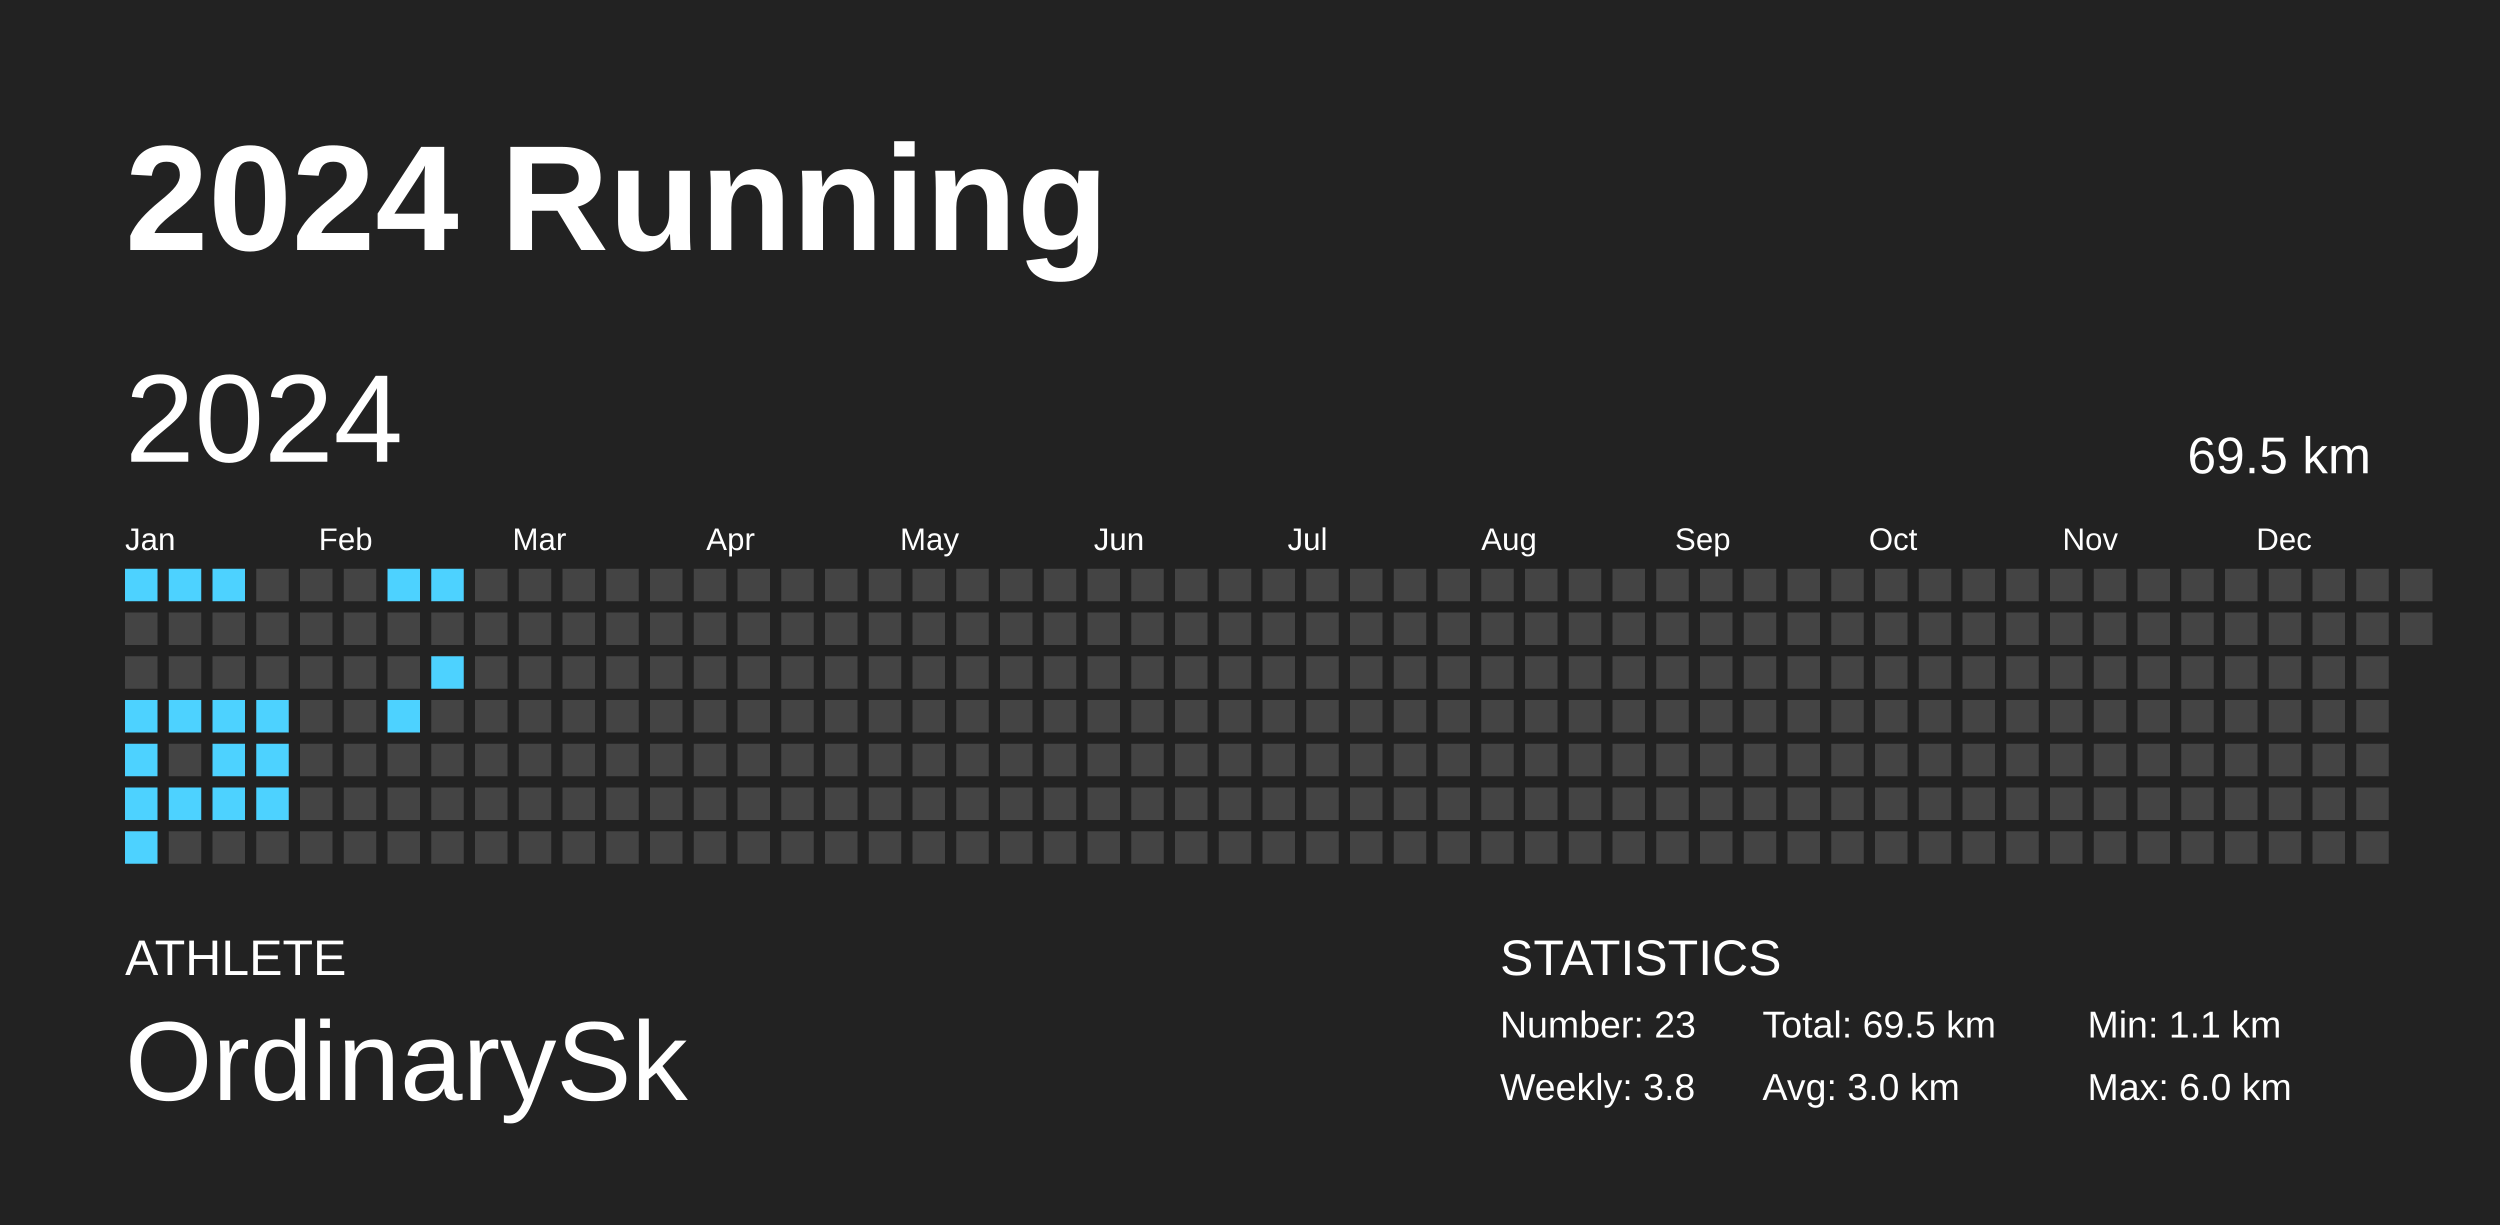
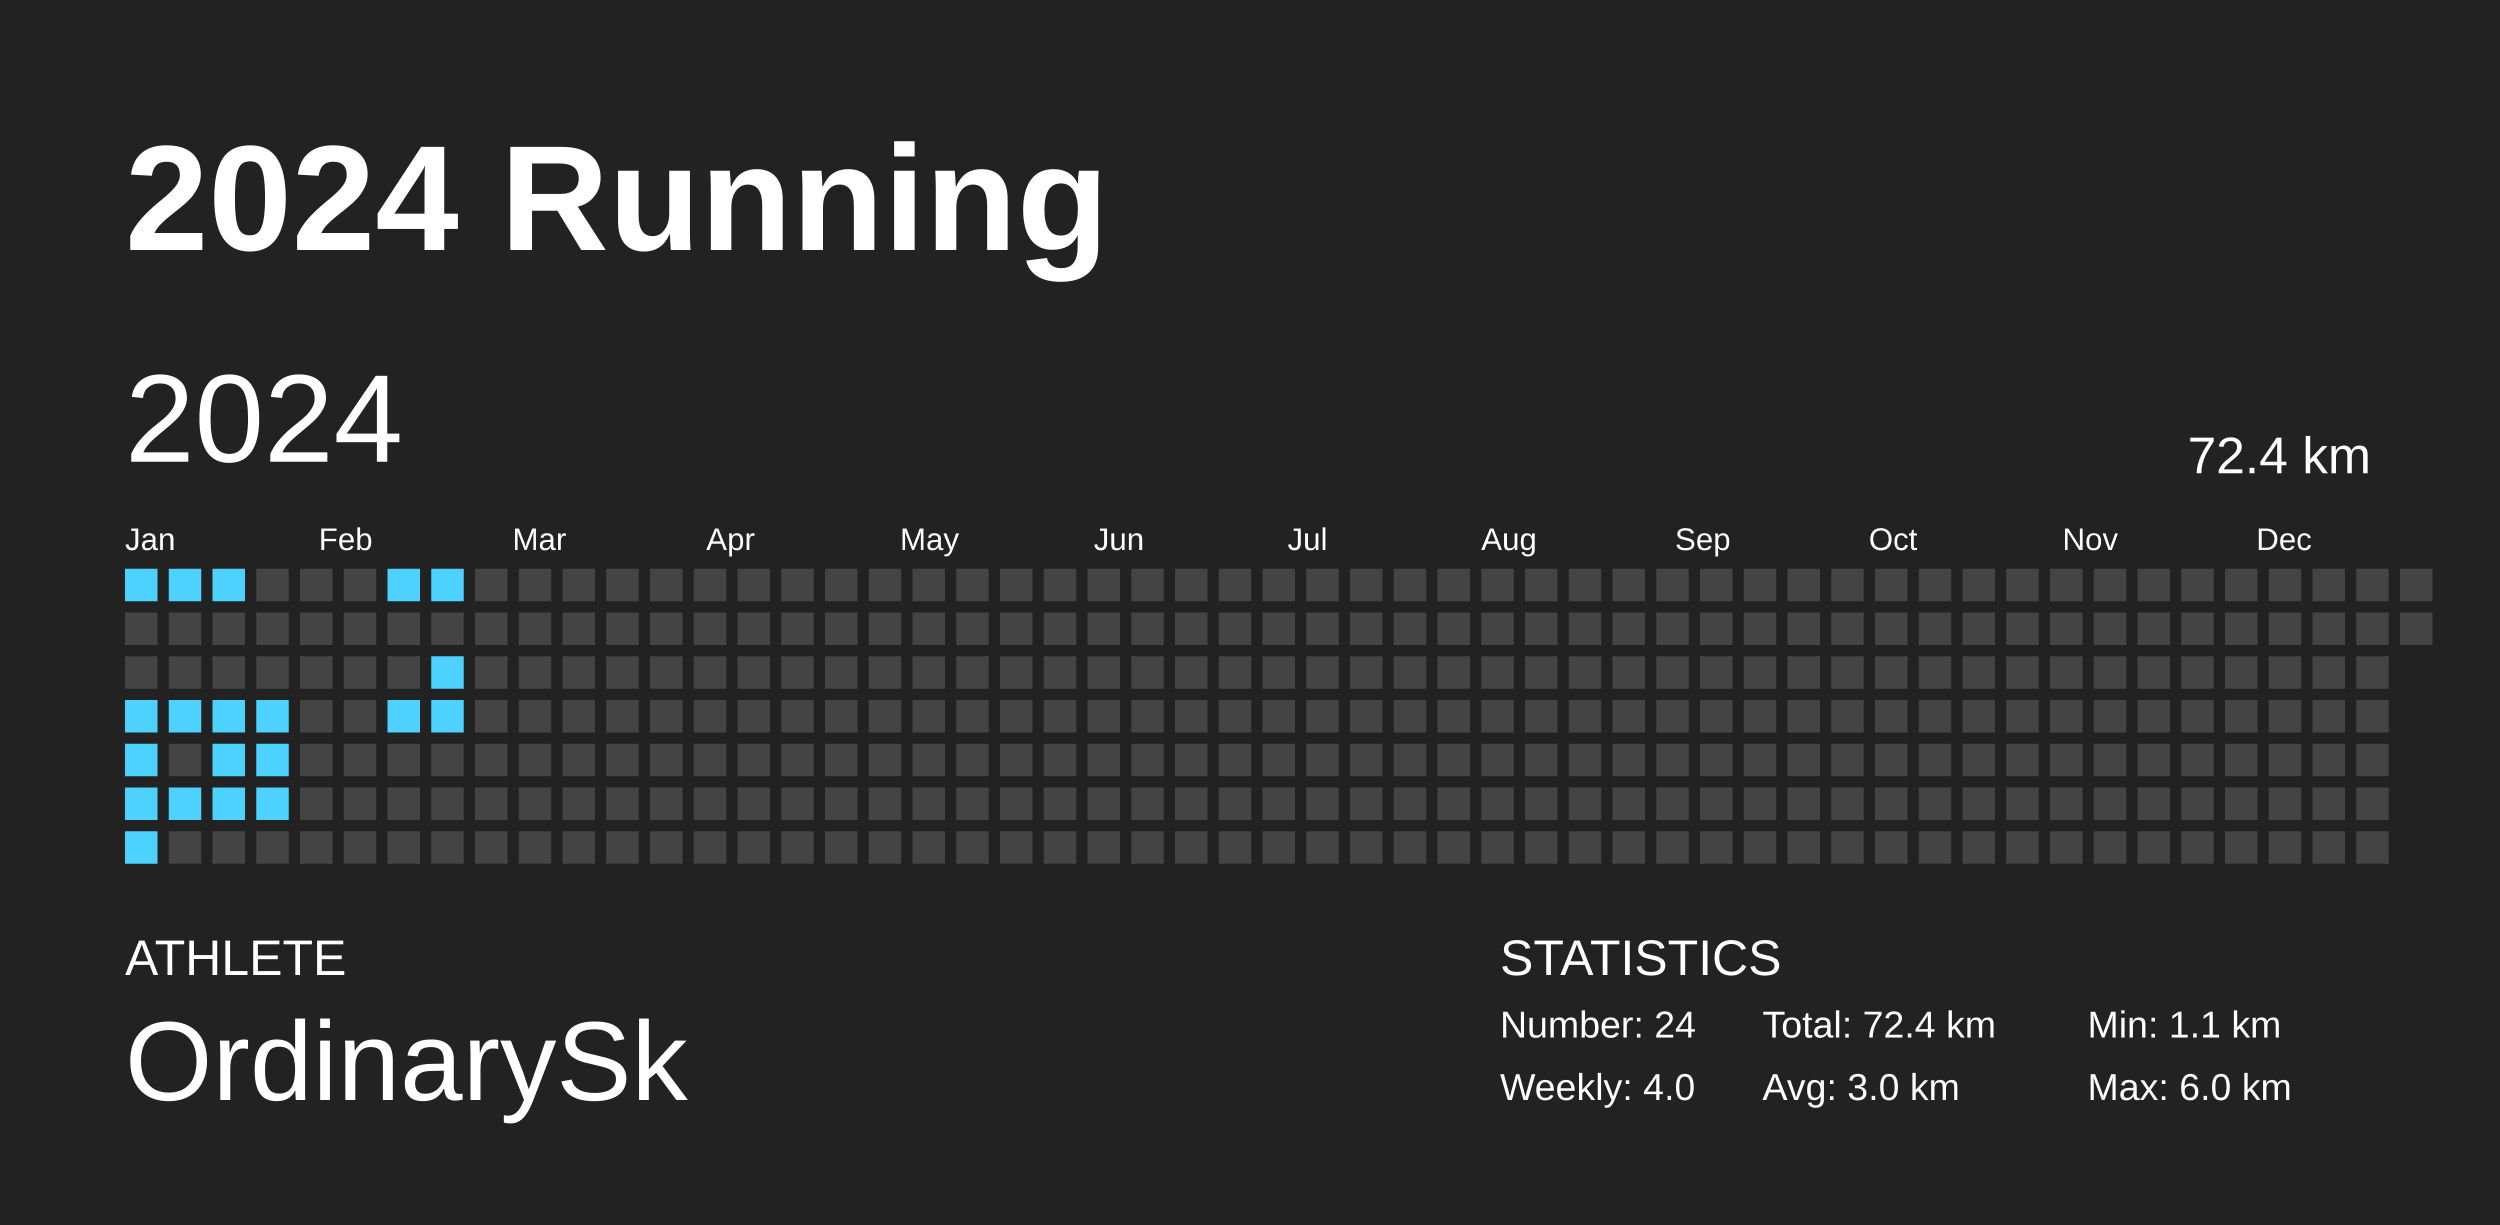
<svg xmlns="http://www.w3.org/2000/svg" baseProfile="full" height="98mm" version="1.1" viewBox="0,0,200,98" width="200mm">
  <defs />
  <rect fill="#222222" height="98" width="200" x="0" y="0" />
  <text fill="#FFFFFF" style="font-size:12px; font-family:Arial; font-weight:bold;" x="10" y="20">2024 Running</text>
  <text fill="#FFFFFF" style="font-size:4px; font-family:Arial" x="10" y="78">ATHLETE</text>
  <text fill="#FFFFFF" style="font-size:9px; font-family:Arial" x="10" y="88">OrdinarySk</text>
  <text fill="#FFFFFF" style="font-size:4px; font-family:Arial" x="120" y="78">STATISTICS</text>
-   <text fill="#FFFFFF" style="font-size:3px; font-family:Arial" x="120" y="83">Number: 23</text>
-   <text fill="#FFFFFF" style="font-size:3px; font-family:Arial" x="120" y="88">Weekly: 3.8</text>
-   <text fill="#FFFFFF" style="font-size:3px; font-family:Arial" x="141" y="83">Total: 69.5 km</text>
+   <text fill="#FFFFFF" style="font-size:3px; font-family:Arial" x="120" y="83">Number: 24</text>
+   <text fill="#FFFFFF" style="font-size:3px; font-family:Arial" x="120" y="88">Weekly: 4.0</text>
+   <text fill="#FFFFFF" style="font-size:3px; font-family:Arial" x="141" y="83">Total: 72.4 km</text>
  <text fill="#FFFFFF" style="font-size:3px; font-family:Arial" x="141" y="88">Avg: 3.0 km</text>
  <text fill="#FFFFFF" style="font-size:3px; font-family:Arial" x="167" y="83">Min: 1.1 km</text>
  <text fill="#FFFFFF" style="font-size:3px; font-family:Arial" x="167" y="88">Max: 6.0 km</text>
  <text dominant-baseline="hanging" fill="#FFFFFF" style="font-size:10.0px; font-family:Arial;" x="10" y="30">2024</text>
-   <text dominant-baseline="hanging" fill="#FFFFFF" style="font-size:4.125px; font-family:Arial;" x="175" y="35">69.5 km</text>
+   <text dominant-baseline="hanging" fill="#FFFFFF" style="font-size:4.125px; font-family:Arial;" x="175" y="35">72.4 km</text>
  <text fill="#FFFFFF" style="font-size:2.5px; font-family:Arial" x="10.0" y="44">Jan</text>
  <text fill="#FFFFFF" style="font-size:2.5px; font-family:Arial" x="25.5" y="44">Feb</text>
  <text fill="#FFFFFF" style="font-size:2.5px; font-family:Arial" x="41.0" y="44">Mar</text>
  <text fill="#FFFFFF" style="font-size:2.5px; font-family:Arial" x="56.5" y="44">Apr</text>
  <text fill="#FFFFFF" style="font-size:2.5px; font-family:Arial" x="72.0" y="44">May</text>
  <text fill="#FFFFFF" style="font-size:2.5px; font-family:Arial" x="87.5" y="44">Jun</text>
  <text fill="#FFFFFF" style="font-size:2.5px; font-family:Arial" x="103.0" y="44">Jul</text>
  <text fill="#FFFFFF" style="font-size:2.5px; font-family:Arial" x="118.5" y="44">Aug</text>
  <text fill="#FFFFFF" style="font-size:2.5px; font-family:Arial" x="134.0" y="44">Sep</text>
  <text fill="#FFFFFF" style="font-size:2.5px; font-family:Arial" x="149.5" y="44">Oct</text>
  <text fill="#FFFFFF" style="font-size:2.5px; font-family:Arial" x="165.0" y="44">Nov</text>
  <text fill="#FFFFFF" style="font-size:2.5px; font-family:Arial" x="180.5" y="44">Dec</text>
  <rect fill="#4dd2ff" height="2.6" width="2.6" x="10.0" y="45.5" />
  <rect fill="#444444" height="2.6" width="2.6" x="10.0" y="49.0" />
  <rect fill="#444444" height="2.6" width="2.6" x="10.0" y="52.5" />
  <rect fill="#4dd2ff" height="2.6" width="2.6" x="10.0" y="56.0" />
  <rect fill="#4dd2ff" height="2.6" width="2.6" x="10.0" y="59.5" />
  <rect fill="#4dd2ff" height="2.6" width="2.6" x="10.0" y="63.0" />
  <rect fill="#4dd2ff" height="2.6" width="2.6" x="10.0" y="66.5" />
  <rect fill="#4dd2ff" height="2.6" width="2.6" x="13.5" y="45.5" />
  <rect fill="#444444" height="2.6" width="2.6" x="13.5" y="49.0" />
  <rect fill="#444444" height="2.6" width="2.6" x="13.5" y="52.5" />
  <rect fill="#4dd2ff" height="2.6" width="2.6" x="13.5" y="56.0" />
  <rect fill="#444444" height="2.6" width="2.6" x="13.5" y="59.5" />
  <rect fill="#4dd2ff" height="2.6" width="2.6" x="13.5" y="63.0" />
  <rect fill="#444444" height="2.6" width="2.6" x="13.5" y="66.5" />
  <rect fill="#4dd2ff" height="2.6" width="2.6" x="17.0" y="45.5" />
  <rect fill="#444444" height="2.6" width="2.6" x="17.0" y="49.0" />
  <rect fill="#444444" height="2.6" width="2.6" x="17.0" y="52.5" />
  <rect fill="#4dd2ff" height="2.6" width="2.6" x="17.0" y="56.0" />
  <rect fill="#4dd2ff" height="2.6" width="2.6" x="17.0" y="59.5" />
  <rect fill="#4dd2ff" height="2.6" width="2.6" x="17.0" y="63.0" />
  <rect fill="#444444" height="2.6" width="2.6" x="17.0" y="66.5" />
  <rect fill="#444444" height="2.6" width="2.6" x="20.5" y="45.5" />
  <rect fill="#444444" height="2.6" width="2.6" x="20.5" y="49.0" />
  <rect fill="#444444" height="2.6" width="2.6" x="20.5" y="52.5" />
  <rect fill="#4dd2ff" height="2.6" width="2.6" x="20.5" y="56.0" />
  <rect fill="#4dd2ff" height="2.6" width="2.6" x="20.5" y="59.5" />
  <rect fill="#4dd2ff" height="2.6" width="2.6" x="20.5" y="63.0" />
  <rect fill="#444444" height="2.6" width="2.6" x="20.5" y="66.5" />
  <rect fill="#444444" height="2.6" width="2.6" x="24.0" y="45.5" />
  <rect fill="#444444" height="2.6" width="2.6" x="24.0" y="49.0" />
  <rect fill="#444444" height="2.6" width="2.6" x="24.0" y="52.5" />
  <rect fill="#444444" height="2.6" width="2.6" x="24.0" y="56.0" />
  <rect fill="#444444" height="2.6" width="2.6" x="24.0" y="59.5" />
  <rect fill="#444444" height="2.6" width="2.6" x="24.0" y="63.0" />
  <rect fill="#444444" height="2.6" width="2.6" x="24.0" y="66.5" />
  <rect fill="#444444" height="2.6" width="2.6" x="27.5" y="45.5" />
  <rect fill="#444444" height="2.6" width="2.6" x="27.5" y="49.0" />
  <rect fill="#444444" height="2.6" width="2.6" x="27.5" y="52.5" />
  <rect fill="#444444" height="2.6" width="2.6" x="27.5" y="56.0" />
  <rect fill="#444444" height="2.6" width="2.6" x="27.5" y="59.5" />
  <rect fill="#444444" height="2.6" width="2.6" x="27.5" y="63.0" />
  <rect fill="#444444" height="2.6" width="2.6" x="27.5" y="66.5" />
  <rect fill="#4dd2ff" height="2.6" width="2.6" x="31.0" y="45.5" />
  <rect fill="#444444" height="2.6" width="2.6" x="31.0" y="49.0" />
  <rect fill="#444444" height="2.6" width="2.6" x="31.0" y="52.5" />
  <rect fill="#4dd2ff" height="2.6" width="2.6" x="31.0" y="56.0" />
  <rect fill="#444444" height="2.6" width="2.6" x="31.0" y="59.5" />
  <rect fill="#444444" height="2.6" width="2.6" x="31.0" y="63.0" />
  <rect fill="#444444" height="2.6" width="2.6" x="31.0" y="66.5" />
  <rect fill="#4dd2ff" height="2.6" width="2.6" x="34.5" y="45.5" />
  <rect fill="#444444" height="2.6" width="2.6" x="34.5" y="49.0" />
  <rect fill="#4dd2ff" height="2.6" width="2.6" x="34.5" y="52.5" />
-   <rect fill="#444444" height="2.6" width="2.6" x="34.5" y="56.0" />
+   <rect fill="#4dd2ff" height="2.6" width="2.6" x="34.5" y="56.0" />
  <rect fill="#444444" height="2.6" width="2.6" x="34.5" y="59.5" />
  <rect fill="#444444" height="2.6" width="2.6" x="34.5" y="63.0" />
  <rect fill="#444444" height="2.6" width="2.6" x="34.5" y="66.5" />
  <rect fill="#444444" height="2.6" width="2.6" x="38.0" y="45.5" />
  <rect fill="#444444" height="2.6" width="2.6" x="38.0" y="49.0" />
  <rect fill="#444444" height="2.6" width="2.6" x="38.0" y="52.5" />
  <rect fill="#444444" height="2.6" width="2.6" x="38.0" y="56.0" />
  <rect fill="#444444" height="2.6" width="2.6" x="38.0" y="59.5" />
  <rect fill="#444444" height="2.6" width="2.6" x="38.0" y="63.0" />
  <rect fill="#444444" height="2.6" width="2.6" x="38.0" y="66.5" />
  <rect fill="#444444" height="2.6" width="2.6" x="41.5" y="45.5" />
  <rect fill="#444444" height="2.6" width="2.6" x="41.5" y="49.0" />
  <rect fill="#444444" height="2.6" width="2.6" x="41.5" y="52.5" />
  <rect fill="#444444" height="2.6" width="2.6" x="41.5" y="56.0" />
  <rect fill="#444444" height="2.6" width="2.6" x="41.5" y="59.5" />
  <rect fill="#444444" height="2.6" width="2.6" x="41.5" y="63.0" />
  <rect fill="#444444" height="2.6" width="2.6" x="41.5" y="66.5" />
  <rect fill="#444444" height="2.6" width="2.6" x="45.0" y="45.5" />
  <rect fill="#444444" height="2.6" width="2.6" x="45.0" y="49.0" />
  <rect fill="#444444" height="2.6" width="2.6" x="45.0" y="52.5" />
  <rect fill="#444444" height="2.6" width="2.6" x="45.0" y="56.0" />
  <rect fill="#444444" height="2.6" width="2.6" x="45.0" y="59.5" />
  <rect fill="#444444" height="2.6" width="2.6" x="45.0" y="63.0" />
  <rect fill="#444444" height="2.6" width="2.6" x="45.0" y="66.5" />
  <rect fill="#444444" height="2.6" width="2.6" x="48.5" y="45.5" />
  <rect fill="#444444" height="2.6" width="2.6" x="48.5" y="49.0" />
  <rect fill="#444444" height="2.6" width="2.6" x="48.5" y="52.5" />
  <rect fill="#444444" height="2.6" width="2.6" x="48.5" y="56.0" />
  <rect fill="#444444" height="2.6" width="2.6" x="48.5" y="59.5" />
  <rect fill="#444444" height="2.6" width="2.6" x="48.5" y="63.0" />
  <rect fill="#444444" height="2.6" width="2.6" x="48.5" y="66.5" />
  <rect fill="#444444" height="2.6" width="2.6" x="52.0" y="45.5" />
  <rect fill="#444444" height="2.6" width="2.6" x="52.0" y="49.0" />
  <rect fill="#444444" height="2.6" width="2.6" x="52.0" y="52.5" />
  <rect fill="#444444" height="2.6" width="2.6" x="52.0" y="56.0" />
  <rect fill="#444444" height="2.6" width="2.6" x="52.0" y="59.5" />
  <rect fill="#444444" height="2.6" width="2.6" x="52.0" y="63.0" />
  <rect fill="#444444" height="2.6" width="2.6" x="52.0" y="66.5" />
  <rect fill="#444444" height="2.6" width="2.6" x="55.5" y="45.5" />
  <rect fill="#444444" height="2.6" width="2.6" x="55.5" y="49.0" />
  <rect fill="#444444" height="2.6" width="2.6" x="55.5" y="52.5" />
  <rect fill="#444444" height="2.6" width="2.6" x="55.5" y="56.0" />
  <rect fill="#444444" height="2.6" width="2.6" x="55.5" y="59.5" />
  <rect fill="#444444" height="2.6" width="2.6" x="55.5" y="63.0" />
  <rect fill="#444444" height="2.6" width="2.6" x="55.5" y="66.5" />
  <rect fill="#444444" height="2.6" width="2.6" x="59.0" y="45.5" />
  <rect fill="#444444" height="2.6" width="2.6" x="59.0" y="49.0" />
  <rect fill="#444444" height="2.6" width="2.6" x="59.0" y="52.5" />
  <rect fill="#444444" height="2.6" width="2.6" x="59.0" y="56.0" />
  <rect fill="#444444" height="2.6" width="2.6" x="59.0" y="59.5" />
  <rect fill="#444444" height="2.6" width="2.6" x="59.0" y="63.0" />
  <rect fill="#444444" height="2.6" width="2.6" x="59.0" y="66.5" />
  <rect fill="#444444" height="2.6" width="2.6" x="62.5" y="45.5" />
  <rect fill="#444444" height="2.6" width="2.6" x="62.5" y="49.0" />
  <rect fill="#444444" height="2.6" width="2.6" x="62.5" y="52.5" />
  <rect fill="#444444" height="2.6" width="2.6" x="62.5" y="56.0" />
  <rect fill="#444444" height="2.6" width="2.6" x="62.5" y="59.5" />
  <rect fill="#444444" height="2.6" width="2.6" x="62.5" y="63.0" />
  <rect fill="#444444" height="2.6" width="2.6" x="62.5" y="66.5" />
  <rect fill="#444444" height="2.6" width="2.6" x="66.0" y="45.5" />
  <rect fill="#444444" height="2.6" width="2.6" x="66.0" y="49.0" />
  <rect fill="#444444" height="2.6" width="2.6" x="66.0" y="52.5" />
  <rect fill="#444444" height="2.6" width="2.6" x="66.0" y="56.0" />
  <rect fill="#444444" height="2.6" width="2.6" x="66.0" y="59.5" />
  <rect fill="#444444" height="2.6" width="2.6" x="66.0" y="63.0" />
  <rect fill="#444444" height="2.6" width="2.6" x="66.0" y="66.5" />
  <rect fill="#444444" height="2.6" width="2.6" x="69.5" y="45.5" />
  <rect fill="#444444" height="2.6" width="2.6" x="69.5" y="49.0" />
  <rect fill="#444444" height="2.6" width="2.6" x="69.5" y="52.5" />
  <rect fill="#444444" height="2.6" width="2.6" x="69.5" y="56.0" />
  <rect fill="#444444" height="2.6" width="2.6" x="69.5" y="59.5" />
  <rect fill="#444444" height="2.6" width="2.6" x="69.5" y="63.0" />
  <rect fill="#444444" height="2.6" width="2.6" x="69.5" y="66.5" />
  <rect fill="#444444" height="2.6" width="2.6" x="73.0" y="45.5" />
  <rect fill="#444444" height="2.6" width="2.6" x="73.0" y="49.0" />
  <rect fill="#444444" height="2.6" width="2.6" x="73.0" y="52.5" />
  <rect fill="#444444" height="2.6" width="2.6" x="73.0" y="56.0" />
  <rect fill="#444444" height="2.6" width="2.6" x="73.0" y="59.5" />
  <rect fill="#444444" height="2.6" width="2.6" x="73.0" y="63.0" />
  <rect fill="#444444" height="2.6" width="2.6" x="73.0" y="66.5" />
  <rect fill="#444444" height="2.6" width="2.6" x="76.5" y="45.5" />
  <rect fill="#444444" height="2.6" width="2.6" x="76.5" y="49.0" />
  <rect fill="#444444" height="2.6" width="2.6" x="76.5" y="52.5" />
  <rect fill="#444444" height="2.6" width="2.6" x="76.5" y="56.0" />
  <rect fill="#444444" height="2.6" width="2.6" x="76.5" y="59.5" />
  <rect fill="#444444" height="2.6" width="2.6" x="76.5" y="63.0" />
  <rect fill="#444444" height="2.6" width="2.6" x="76.5" y="66.5" />
  <rect fill="#444444" height="2.6" width="2.6" x="80.0" y="45.5" />
  <rect fill="#444444" height="2.6" width="2.6" x="80.0" y="49.0" />
  <rect fill="#444444" height="2.6" width="2.6" x="80.0" y="52.5" />
  <rect fill="#444444" height="2.6" width="2.6" x="80.0" y="56.0" />
  <rect fill="#444444" height="2.6" width="2.6" x="80.0" y="59.5" />
  <rect fill="#444444" height="2.6" width="2.6" x="80.0" y="63.0" />
  <rect fill="#444444" height="2.6" width="2.6" x="80.0" y="66.5" />
  <rect fill="#444444" height="2.6" width="2.6" x="83.5" y="45.5" />
  <rect fill="#444444" height="2.6" width="2.6" x="83.5" y="49.0" />
  <rect fill="#444444" height="2.6" width="2.6" x="83.5" y="52.5" />
  <rect fill="#444444" height="2.6" width="2.6" x="83.5" y="56.0" />
  <rect fill="#444444" height="2.6" width="2.6" x="83.5" y="59.5" />
  <rect fill="#444444" height="2.6" width="2.6" x="83.5" y="63.0" />
  <rect fill="#444444" height="2.6" width="2.6" x="83.5" y="66.5" />
  <rect fill="#444444" height="2.6" width="2.6" x="87.0" y="45.5" />
  <rect fill="#444444" height="2.6" width="2.6" x="87.0" y="49.0" />
  <rect fill="#444444" height="2.6" width="2.6" x="87.0" y="52.5" />
  <rect fill="#444444" height="2.6" width="2.6" x="87.0" y="56.0" />
  <rect fill="#444444" height="2.6" width="2.6" x="87.0" y="59.5" />
  <rect fill="#444444" height="2.6" width="2.6" x="87.0" y="63.0" />
  <rect fill="#444444" height="2.6" width="2.6" x="87.0" y="66.5" />
  <rect fill="#444444" height="2.6" width="2.6" x="90.5" y="45.5" />
  <rect fill="#444444" height="2.6" width="2.6" x="90.5" y="49.0" />
  <rect fill="#444444" height="2.6" width="2.6" x="90.5" y="52.5" />
  <rect fill="#444444" height="2.6" width="2.6" x="90.5" y="56.0" />
  <rect fill="#444444" height="2.6" width="2.6" x="90.5" y="59.5" />
  <rect fill="#444444" height="2.6" width="2.6" x="90.5" y="63.0" />
  <rect fill="#444444" height="2.6" width="2.6" x="90.5" y="66.5" />
  <rect fill="#444444" height="2.6" width="2.6" x="94.0" y="45.5" />
  <rect fill="#444444" height="2.6" width="2.6" x="94.0" y="49.0" />
  <rect fill="#444444" height="2.6" width="2.6" x="94.0" y="52.5" />
  <rect fill="#444444" height="2.6" width="2.6" x="94.0" y="56.0" />
  <rect fill="#444444" height="2.6" width="2.6" x="94.0" y="59.5" />
  <rect fill="#444444" height="2.6" width="2.6" x="94.0" y="63.0" />
  <rect fill="#444444" height="2.6" width="2.6" x="94.0" y="66.5" />
  <rect fill="#444444" height="2.6" width="2.6" x="97.5" y="45.5" />
  <rect fill="#444444" height="2.6" width="2.6" x="97.5" y="49.0" />
  <rect fill="#444444" height="2.6" width="2.6" x="97.5" y="52.5" />
  <rect fill="#444444" height="2.6" width="2.6" x="97.5" y="56.0" />
  <rect fill="#444444" height="2.6" width="2.6" x="97.5" y="59.5" />
  <rect fill="#444444" height="2.6" width="2.6" x="97.5" y="63.0" />
  <rect fill="#444444" height="2.6" width="2.6" x="97.5" y="66.5" />
  <rect fill="#444444" height="2.6" width="2.6" x="101.0" y="45.5" />
  <rect fill="#444444" height="2.6" width="2.6" x="101.0" y="49.0" />
  <rect fill="#444444" height="2.6" width="2.6" x="101.0" y="52.5" />
  <rect fill="#444444" height="2.6" width="2.6" x="101.0" y="56.0" />
  <rect fill="#444444" height="2.6" width="2.6" x="101.0" y="59.5" />
  <rect fill="#444444" height="2.6" width="2.6" x="101.0" y="63.0" />
  <rect fill="#444444" height="2.6" width="2.6" x="101.0" y="66.5" />
  <rect fill="#444444" height="2.6" width="2.6" x="104.5" y="45.5" />
  <rect fill="#444444" height="2.6" width="2.6" x="104.5" y="49.0" />
  <rect fill="#444444" height="2.6" width="2.6" x="104.5" y="52.5" />
  <rect fill="#444444" height="2.6" width="2.6" x="104.5" y="56.0" />
  <rect fill="#444444" height="2.6" width="2.6" x="104.5" y="59.5" />
  <rect fill="#444444" height="2.6" width="2.6" x="104.5" y="63.0" />
  <rect fill="#444444" height="2.6" width="2.6" x="104.5" y="66.5" />
  <rect fill="#444444" height="2.6" width="2.6" x="108.0" y="45.5" />
  <rect fill="#444444" height="2.6" width="2.6" x="108.0" y="49.0" />
  <rect fill="#444444" height="2.6" width="2.6" x="108.0" y="52.5" />
  <rect fill="#444444" height="2.6" width="2.6" x="108.0" y="56.0" />
  <rect fill="#444444" height="2.6" width="2.6" x="108.0" y="59.5" />
  <rect fill="#444444" height="2.6" width="2.6" x="108.0" y="63.0" />
  <rect fill="#444444" height="2.6" width="2.6" x="108.0" y="66.5" />
  <rect fill="#444444" height="2.6" width="2.6" x="111.5" y="45.5" />
  <rect fill="#444444" height="2.6" width="2.6" x="111.5" y="49.0" />
  <rect fill="#444444" height="2.6" width="2.6" x="111.5" y="52.5" />
  <rect fill="#444444" height="2.6" width="2.6" x="111.5" y="56.0" />
  <rect fill="#444444" height="2.6" width="2.6" x="111.5" y="59.5" />
  <rect fill="#444444" height="2.6" width="2.6" x="111.5" y="63.0" />
  <rect fill="#444444" height="2.6" width="2.6" x="111.5" y="66.5" />
  <rect fill="#444444" height="2.6" width="2.6" x="115.0" y="45.5" />
  <rect fill="#444444" height="2.6" width="2.6" x="115.0" y="49.0" />
  <rect fill="#444444" height="2.6" width="2.6" x="115.0" y="52.5" />
  <rect fill="#444444" height="2.6" width="2.6" x="115.0" y="56.0" />
  <rect fill="#444444" height="2.6" width="2.6" x="115.0" y="59.5" />
  <rect fill="#444444" height="2.6" width="2.6" x="115.0" y="63.0" />
  <rect fill="#444444" height="2.6" width="2.6" x="115.0" y="66.5" />
  <rect fill="#444444" height="2.6" width="2.6" x="118.5" y="45.5" />
  <rect fill="#444444" height="2.6" width="2.6" x="118.5" y="49.0" />
  <rect fill="#444444" height="2.6" width="2.6" x="118.5" y="52.5" />
  <rect fill="#444444" height="2.6" width="2.6" x="118.5" y="56.0" />
  <rect fill="#444444" height="2.6" width="2.6" x="118.5" y="59.5" />
  <rect fill="#444444" height="2.6" width="2.6" x="118.5" y="63.0" />
  <rect fill="#444444" height="2.6" width="2.6" x="118.5" y="66.5" />
  <rect fill="#444444" height="2.6" width="2.6" x="122.0" y="45.5" />
  <rect fill="#444444" height="2.6" width="2.6" x="122.0" y="49.0" />
  <rect fill="#444444" height="2.6" width="2.6" x="122.0" y="52.5" />
  <rect fill="#444444" height="2.6" width="2.6" x="122.0" y="56.0" />
  <rect fill="#444444" height="2.6" width="2.6" x="122.0" y="59.5" />
  <rect fill="#444444" height="2.6" width="2.6" x="122.0" y="63.0" />
  <rect fill="#444444" height="2.6" width="2.6" x="122.0" y="66.5" />
  <rect fill="#444444" height="2.6" width="2.6" x="125.5" y="45.5" />
  <rect fill="#444444" height="2.6" width="2.6" x="125.5" y="49.0" />
  <rect fill="#444444" height="2.6" width="2.6" x="125.5" y="52.5" />
  <rect fill="#444444" height="2.6" width="2.6" x="125.5" y="56.0" />
  <rect fill="#444444" height="2.6" width="2.6" x="125.5" y="59.5" />
  <rect fill="#444444" height="2.6" width="2.6" x="125.5" y="63.0" />
  <rect fill="#444444" height="2.6" width="2.6" x="125.5" y="66.5" />
  <rect fill="#444444" height="2.6" width="2.6" x="129.0" y="45.5" />
  <rect fill="#444444" height="2.6" width="2.6" x="129.0" y="49.0" />
  <rect fill="#444444" height="2.6" width="2.6" x="129.0" y="52.5" />
  <rect fill="#444444" height="2.6" width="2.6" x="129.0" y="56.0" />
  <rect fill="#444444" height="2.6" width="2.6" x="129.0" y="59.5" />
  <rect fill="#444444" height="2.6" width="2.6" x="129.0" y="63.0" />
  <rect fill="#444444" height="2.6" width="2.6" x="129.0" y="66.5" />
  <rect fill="#444444" height="2.6" width="2.6" x="132.5" y="45.5" />
  <rect fill="#444444" height="2.6" width="2.6" x="132.5" y="49.0" />
  <rect fill="#444444" height="2.6" width="2.6" x="132.5" y="52.5" />
  <rect fill="#444444" height="2.6" width="2.6" x="132.5" y="56.0" />
  <rect fill="#444444" height="2.6" width="2.6" x="132.5" y="59.5" />
  <rect fill="#444444" height="2.6" width="2.6" x="132.5" y="63.0" />
  <rect fill="#444444" height="2.6" width="2.6" x="132.5" y="66.5" />
  <rect fill="#444444" height="2.6" width="2.6" x="136.0" y="45.5" />
  <rect fill="#444444" height="2.6" width="2.6" x="136.0" y="49.0" />
  <rect fill="#444444" height="2.6" width="2.6" x="136.0" y="52.5" />
  <rect fill="#444444" height="2.6" width="2.6" x="136.0" y="56.0" />
  <rect fill="#444444" height="2.6" width="2.6" x="136.0" y="59.5" />
  <rect fill="#444444" height="2.6" width="2.6" x="136.0" y="63.0" />
  <rect fill="#444444" height="2.6" width="2.6" x="136.0" y="66.5" />
  <rect fill="#444444" height="2.6" width="2.6" x="139.5" y="45.5" />
  <rect fill="#444444" height="2.6" width="2.6" x="139.5" y="49.0" />
  <rect fill="#444444" height="2.6" width="2.6" x="139.5" y="52.5" />
  <rect fill="#444444" height="2.6" width="2.6" x="139.5" y="56.0" />
  <rect fill="#444444" height="2.6" width="2.6" x="139.5" y="59.5" />
  <rect fill="#444444" height="2.6" width="2.6" x="139.5" y="63.0" />
  <rect fill="#444444" height="2.6" width="2.6" x="139.5" y="66.5" />
  <rect fill="#444444" height="2.6" width="2.6" x="143.0" y="45.5" />
  <rect fill="#444444" height="2.6" width="2.6" x="143.0" y="49.0" />
  <rect fill="#444444" height="2.6" width="2.6" x="143.0" y="52.5" />
  <rect fill="#444444" height="2.6" width="2.6" x="143.0" y="56.0" />
  <rect fill="#444444" height="2.6" width="2.6" x="143.0" y="59.5" />
  <rect fill="#444444" height="2.6" width="2.6" x="143.0" y="63.0" />
  <rect fill="#444444" height="2.6" width="2.6" x="143.0" y="66.5" />
  <rect fill="#444444" height="2.6" width="2.6" x="146.5" y="45.5" />
  <rect fill="#444444" height="2.6" width="2.6" x="146.5" y="49.0" />
  <rect fill="#444444" height="2.6" width="2.6" x="146.5" y="52.5" />
  <rect fill="#444444" height="2.6" width="2.6" x="146.5" y="56.0" />
  <rect fill="#444444" height="2.6" width="2.6" x="146.5" y="59.5" />
  <rect fill="#444444" height="2.6" width="2.6" x="146.5" y="63.0" />
  <rect fill="#444444" height="2.6" width="2.6" x="146.5" y="66.5" />
  <rect fill="#444444" height="2.6" width="2.6" x="150.0" y="45.5" />
  <rect fill="#444444" height="2.6" width="2.6" x="150.0" y="49.0" />
  <rect fill="#444444" height="2.6" width="2.6" x="150.0" y="52.5" />
  <rect fill="#444444" height="2.6" width="2.6" x="150.0" y="56.0" />
  <rect fill="#444444" height="2.6" width="2.6" x="150.0" y="59.5" />
  <rect fill="#444444" height="2.6" width="2.6" x="150.0" y="63.0" />
  <rect fill="#444444" height="2.6" width="2.6" x="150.0" y="66.5" />
  <rect fill="#444444" height="2.6" width="2.6" x="153.5" y="45.5" />
  <rect fill="#444444" height="2.6" width="2.6" x="153.5" y="49.0" />
  <rect fill="#444444" height="2.6" width="2.6" x="153.5" y="52.5" />
  <rect fill="#444444" height="2.6" width="2.6" x="153.5" y="56.0" />
  <rect fill="#444444" height="2.6" width="2.6" x="153.5" y="59.5" />
  <rect fill="#444444" height="2.6" width="2.6" x="153.5" y="63.0" />
  <rect fill="#444444" height="2.6" width="2.6" x="153.5" y="66.5" />
  <rect fill="#444444" height="2.6" width="2.6" x="157.0" y="45.5" />
  <rect fill="#444444" height="2.6" width="2.6" x="157.0" y="49.0" />
  <rect fill="#444444" height="2.6" width="2.6" x="157.0" y="52.5" />
  <rect fill="#444444" height="2.6" width="2.6" x="157.0" y="56.0" />
  <rect fill="#444444" height="2.6" width="2.6" x="157.0" y="59.5" />
  <rect fill="#444444" height="2.6" width="2.6" x="157.0" y="63.0" />
  <rect fill="#444444" height="2.6" width="2.6" x="157.0" y="66.5" />
  <rect fill="#444444" height="2.6" width="2.6" x="160.5" y="45.5" />
  <rect fill="#444444" height="2.6" width="2.6" x="160.5" y="49.0" />
  <rect fill="#444444" height="2.6" width="2.6" x="160.5" y="52.5" />
  <rect fill="#444444" height="2.6" width="2.6" x="160.5" y="56.0" />
  <rect fill="#444444" height="2.6" width="2.6" x="160.5" y="59.5" />
  <rect fill="#444444" height="2.6" width="2.6" x="160.5" y="63.0" />
  <rect fill="#444444" height="2.6" width="2.6" x="160.5" y="66.5" />
  <rect fill="#444444" height="2.6" width="2.6" x="164.0" y="45.5" />
  <rect fill="#444444" height="2.6" width="2.6" x="164.0" y="49.0" />
  <rect fill="#444444" height="2.6" width="2.6" x="164.0" y="52.5" />
  <rect fill="#444444" height="2.6" width="2.6" x="164.0" y="56.0" />
  <rect fill="#444444" height="2.6" width="2.6" x="164.0" y="59.5" />
  <rect fill="#444444" height="2.6" width="2.6" x="164.0" y="63.0" />
  <rect fill="#444444" height="2.6" width="2.6" x="164.0" y="66.5" />
  <rect fill="#444444" height="2.6" width="2.6" x="167.5" y="45.5" />
  <rect fill="#444444" height="2.6" width="2.6" x="167.5" y="49.0" />
  <rect fill="#444444" height="2.6" width="2.6" x="167.5" y="52.5" />
  <rect fill="#444444" height="2.6" width="2.6" x="167.5" y="56.0" />
  <rect fill="#444444" height="2.6" width="2.6" x="167.5" y="59.5" />
  <rect fill="#444444" height="2.6" width="2.6" x="167.5" y="63.0" />
  <rect fill="#444444" height="2.6" width="2.6" x="167.5" y="66.5" />
  <rect fill="#444444" height="2.6" width="2.6" x="171.0" y="45.5" />
  <rect fill="#444444" height="2.6" width="2.6" x="171.0" y="49.0" />
  <rect fill="#444444" height="2.6" width="2.6" x="171.0" y="52.5" />
  <rect fill="#444444" height="2.6" width="2.6" x="171.0" y="56.0" />
  <rect fill="#444444" height="2.6" width="2.6" x="171.0" y="59.5" />
  <rect fill="#444444" height="2.6" width="2.6" x="171.0" y="63.0" />
  <rect fill="#444444" height="2.6" width="2.6" x="171.0" y="66.5" />
  <rect fill="#444444" height="2.6" width="2.6" x="174.5" y="45.5" />
  <rect fill="#444444" height="2.6" width="2.6" x="174.5" y="49.0" />
  <rect fill="#444444" height="2.6" width="2.6" x="174.5" y="52.5" />
  <rect fill="#444444" height="2.6" width="2.6" x="174.5" y="56.0" />
  <rect fill="#444444" height="2.6" width="2.6" x="174.5" y="59.5" />
  <rect fill="#444444" height="2.6" width="2.6" x="174.5" y="63.0" />
  <rect fill="#444444" height="2.6" width="2.6" x="174.5" y="66.5" />
  <rect fill="#444444" height="2.6" width="2.6" x="178.0" y="45.5" />
  <rect fill="#444444" height="2.6" width="2.6" x="178.0" y="49.0" />
  <rect fill="#444444" height="2.6" width="2.6" x="178.0" y="52.5" />
  <rect fill="#444444" height="2.6" width="2.6" x="178.0" y="56.0" />
  <rect fill="#444444" height="2.6" width="2.6" x="178.0" y="59.5" />
  <rect fill="#444444" height="2.6" width="2.6" x="178.0" y="63.0" />
  <rect fill="#444444" height="2.6" width="2.6" x="178.0" y="66.5" />
  <rect fill="#444444" height="2.6" width="2.6" x="181.5" y="45.5" />
  <rect fill="#444444" height="2.6" width="2.6" x="181.5" y="49.0" />
  <rect fill="#444444" height="2.6" width="2.6" x="181.5" y="52.5" />
  <rect fill="#444444" height="2.6" width="2.6" x="181.5" y="56.0" />
  <rect fill="#444444" height="2.6" width="2.6" x="181.5" y="59.5" />
  <rect fill="#444444" height="2.6" width="2.6" x="181.5" y="63.0" />
  <rect fill="#444444" height="2.6" width="2.6" x="181.5" y="66.5" />
  <rect fill="#444444" height="2.6" width="2.6" x="185.0" y="45.5" />
  <rect fill="#444444" height="2.6" width="2.6" x="185.0" y="49.0" />
  <rect fill="#444444" height="2.6" width="2.6" x="185.0" y="52.5" />
  <rect fill="#444444" height="2.6" width="2.6" x="185.0" y="56.0" />
  <rect fill="#444444" height="2.6" width="2.6" x="185.0" y="59.5" />
  <rect fill="#444444" height="2.6" width="2.6" x="185.0" y="63.0" />
  <rect fill="#444444" height="2.6" width="2.6" x="185.0" y="66.5" />
  <rect fill="#444444" height="2.6" width="2.6" x="188.5" y="45.5" />
  <rect fill="#444444" height="2.6" width="2.6" x="188.5" y="49.0" />
  <rect fill="#444444" height="2.6" width="2.6" x="188.5" y="52.5" />
  <rect fill="#444444" height="2.6" width="2.6" x="188.5" y="56.0" />
  <rect fill="#444444" height="2.6" width="2.6" x="188.5" y="59.5" />
  <rect fill="#444444" height="2.6" width="2.6" x="188.5" y="63.0" />
  <rect fill="#444444" height="2.6" width="2.6" x="188.5" y="66.5" />
  <rect fill="#444444" height="2.6" width="2.6" x="192.0" y="45.5" />
  <rect fill="#444444" height="2.6" width="2.6" x="192.0" y="49.0" />
</svg>
